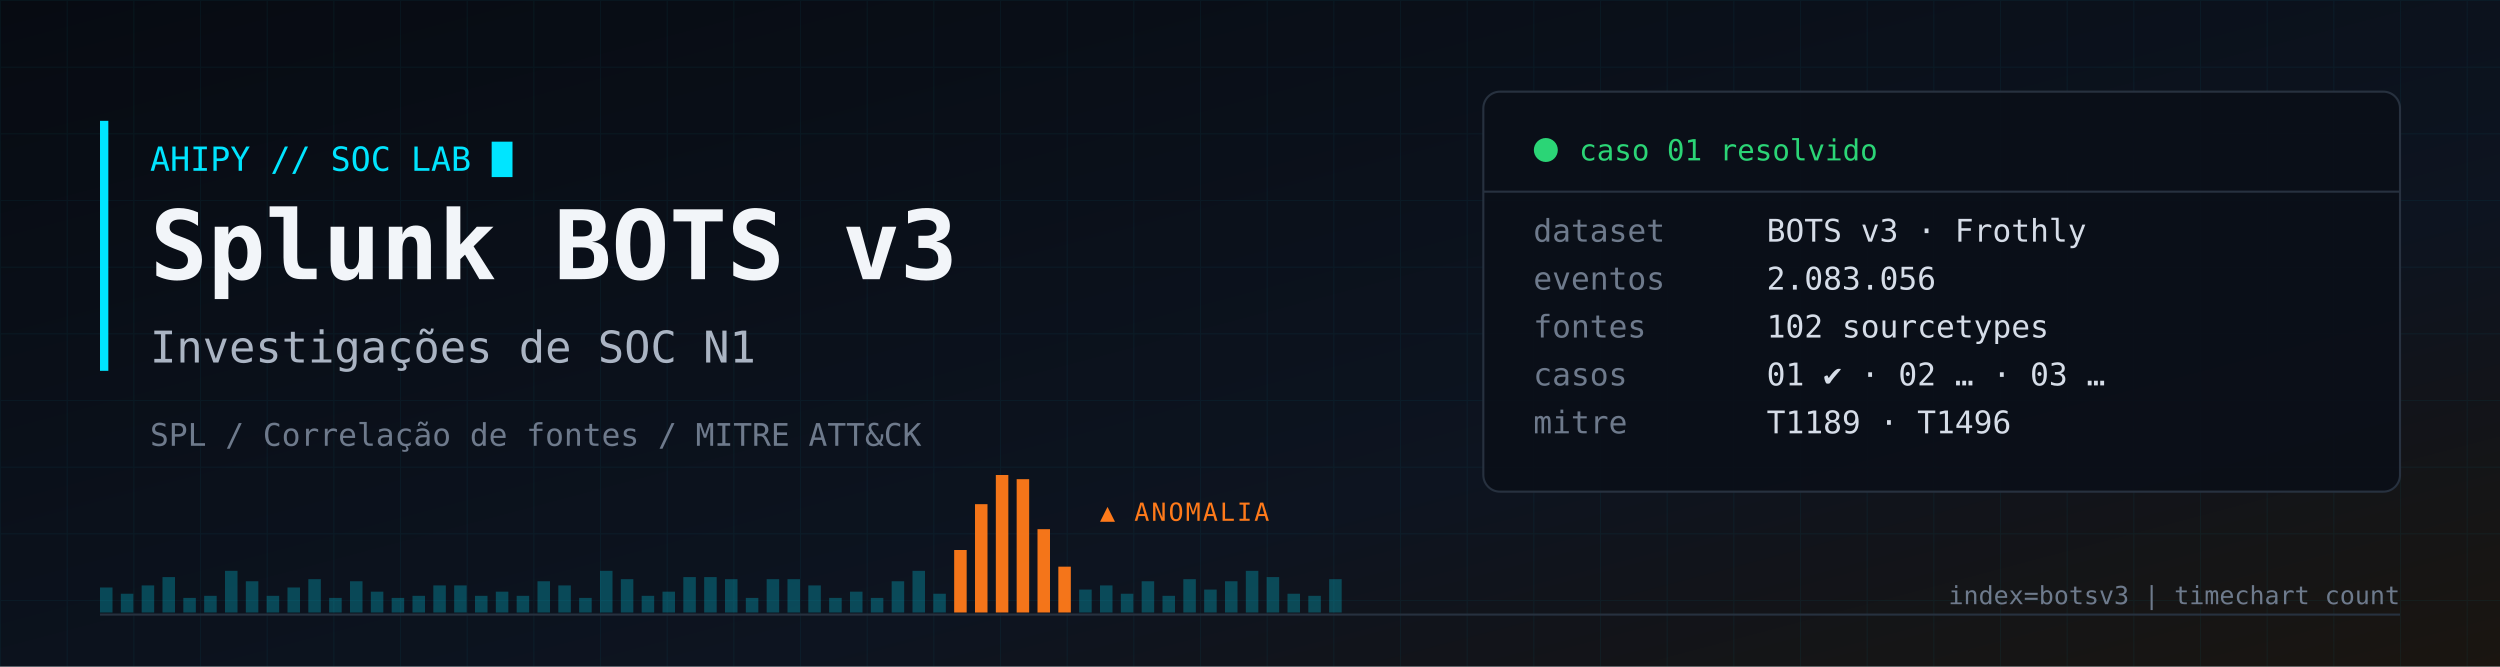
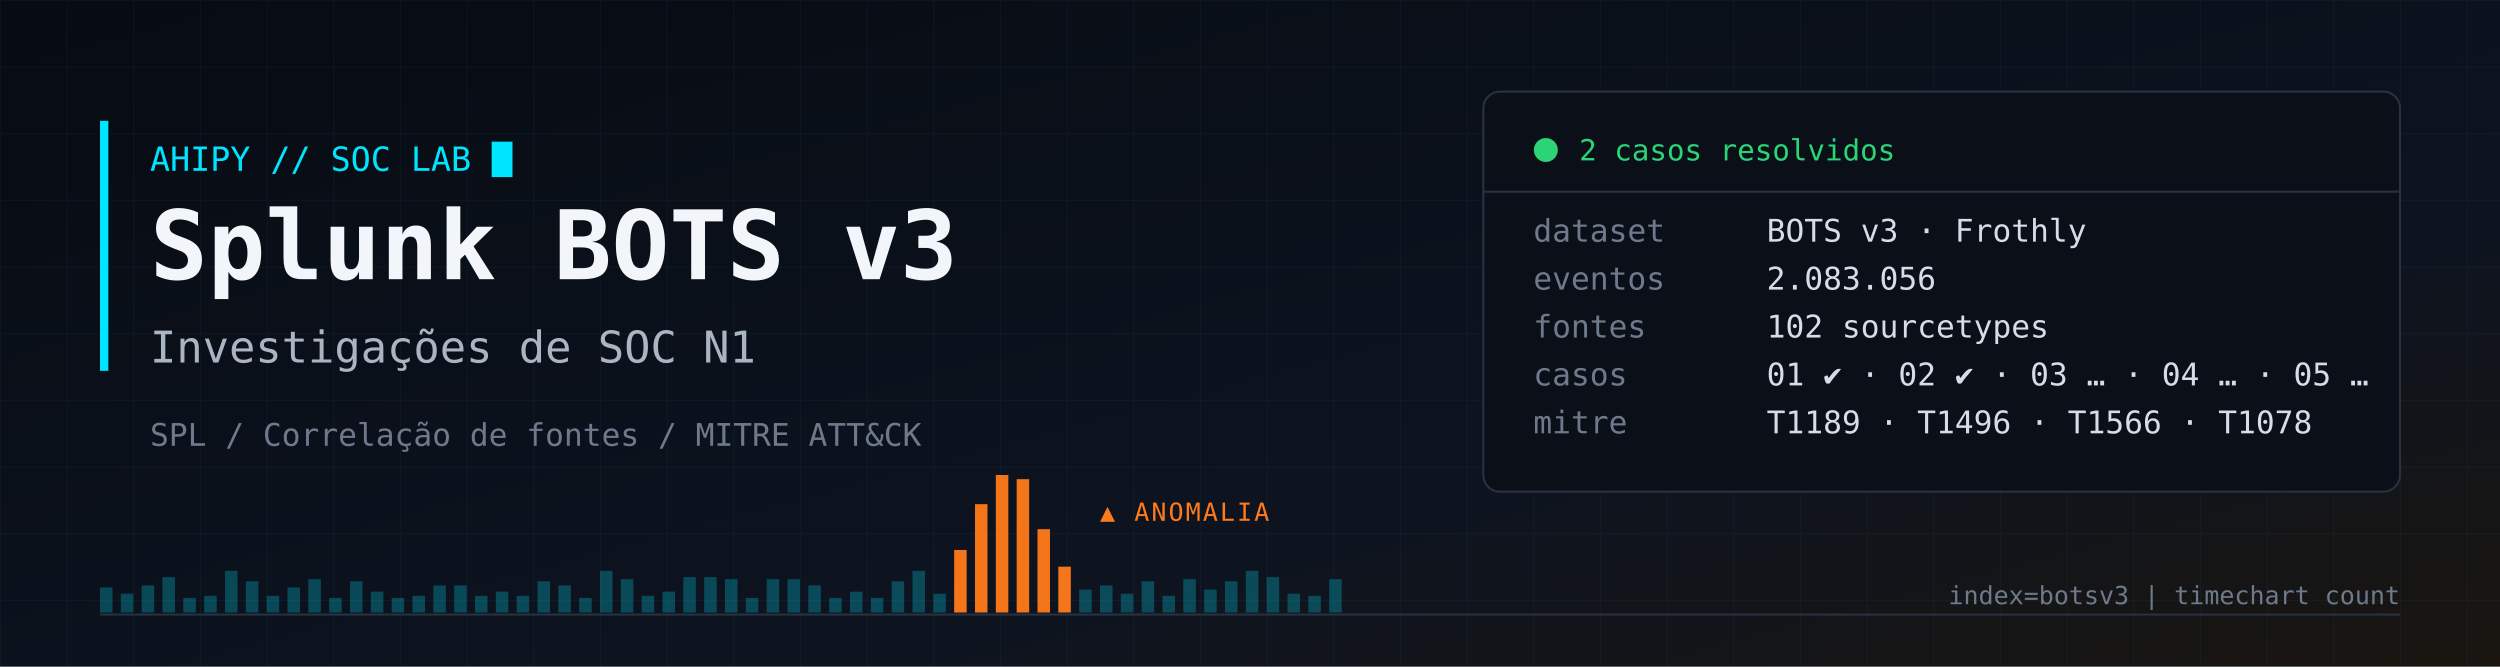
<svg xmlns="http://www.w3.org/2000/svg" viewBox="0 0 1200 320" role="img" aria-labelledby="t d">
  <style>
.m{font-family:'Cascadia Code','SF Mono',Consolas,'DejaVu Sans Mono',Menlo,monospace}
.k{font-size:15px;fill:#6e7a8c}
.v{font-size:15px;fill:#d6dde8}
.b{fill:#00e5ff;fill-opacity:.26;transform-box:fill-box;transform-origin:bottom;animation:wave 4.5s ease-in-out infinite}
@keyframes wave{0%,100%{transform:scaleY(1)}50%{transform:scaleY(.55)}}
.s{fill:#ff7a1a;fill-opacity:.95;transform-box:fill-box;transform-origin:bottom;animation:spike 9s ease-in-out infinite}
@keyframes spike{0%,30%{transform:scaleY(.18);fill:#00e5ff;fill-opacity:.26}40%,85%{transform:scaleY(1);fill:#ff7a1a;fill-opacity:.95}95%,100%{transform:scaleY(.18);fill:#00e5ff;fill-opacity:.26}}
.tag{font-size:12px;fill:#ff7a1a;letter-spacing:1px;animation:tag 9s ease-in-out infinite}
@keyframes tag{0%,38%{opacity:0}44%,84%{opacity:1}92%,100%{opacity:0}}
.ring{fill:none;stroke:#2bd576;stroke-width:1.5;transform-box:fill-box;transform-origin:center;animation:ring 2.2s ease-out infinite}
@keyframes ring{from{transform:scale(1);opacity:.8}to{transform:scale(3);opacity:0}}
.blink{animation:blink 1.1s steps(2,jump-none) infinite}
@keyframes blink{from{opacity:1}to{opacity:0}}
@media (prefers-reduced-motion: reduce){*{animation:none!important}}
</style>
  <defs>
    <linearGradient id="bg" x1="0" y1="0" x2="1" y2="1">
      <stop offset="0" stop-color="#070b12" />
      <stop offset="0.65" stop-color="#0d1420" />
      <stop offset="1" stop-color="#1a1510" />
    </linearGradient>
    <pattern id="grid" width="32" height="32" patternUnits="userSpaceOnUse">
      <path d="M32 0H0V32" fill="none" stroke="#00e5ff" stroke-opacity="0.045" />
    </pattern>
  </defs>
  <rect width="1200" height="320" fill="url(#bg)" />
  <rect width="1200" height="320" fill="url(#grid)" />
  <rect x="48" y="58" width="4" height="120" fill="#00e5ff" />
  <text x="72" y="82" class="m" font-size="16" fill="#00e5ff">AHIPY // SOC LAB</text>
  <rect class="blink" x="236" y="68" width="10" height="17" fill="#00e5ff" />
  <text x="72" y="134" class="m" font-size="46" font-weight="700" fill="#f2f5f9">Splunk BOTS v3</text>
  <text x="72" y="174" class="m" font-size="21" fill="#aab4c3">Investigações de SOC N1</text>
  <text x="72" y="214" class="m" font-size="15" fill="#6e7a8c">SPL  /  Correlação de fontes  /  MITRE ATT&amp;CK</text>
  <rect x="712" y="44" width="440" height="192" rx="8" fill="#0a0f18" fill-opacity="0.9" stroke="#27313f" />
  <circle class="ring" cx="742" cy="72" r="5" />
  <circle cx="742" cy="72" r="5" fill="#2bd576" />
-   <text x="758" y="77" class="m" font-size="14" fill="#2bd576">caso 01 resolvido</text>
+   <text x="758" y="77" class="m" font-size="14" fill="#2bd576">2 casos resolvidos</text>
  <line x1="712" y1="92" x2="1152" y2="92" stroke="#27313f" />
  <text x="736" y="116" class="m k">dataset</text>
  <text x="848" y="116" class="m v">BOTS v3 · Frothly</text>
  <text x="736" y="139" class="m k">eventos</text>
  <text x="848" y="139" class="m v">2.083.056</text>
  <text x="736" y="162" class="m k">fontes</text>
  <text x="848" y="162" class="m v">102 sourcetypes</text>
  <text x="736" y="185" class="m k">casos</text>
-   <text x="848" y="185" class="m v">01 ✔  ·  02 …  ·  03 …</text>
+   <text x="848" y="185" class="m v">01 ✔ · 02 ✔ · 03 … · 04 … · 05 …</text>
  <text x="736" y="208" class="m k">mitre</text>
-   <text x="848" y="208" class="m v">T1189 · T1496</text>
+   <text x="848" y="208" class="m v">T1189 · T1496 · T1566 · T1078</text>
  <rect class="b" x="48" y="282" width="6" height="12" style="animation-delay:-0.00s" />
  <rect class="b" x="58" y="285" width="6" height="9" style="animation-delay:-0.09s" />
  <rect class="b" x="68" y="281" width="6" height="13" style="animation-delay:-0.18s" />
  <rect class="b" x="78" y="277" width="6" height="17" style="animation-delay:-0.27s" />
  <rect class="b" x="88" y="287" width="6" height="7" style="animation-delay:-0.36s" />
  <rect class="b" x="98" y="286" width="6" height="8" style="animation-delay:-0.45s" />
  <rect class="b" x="108" y="274" width="6" height="20" style="animation-delay:-0.54s" />
  <rect class="b" x="118" y="279" width="6" height="15" style="animation-delay:-0.63s" />
  <rect class="b" x="128" y="286" width="6" height="8" style="animation-delay:-0.72s" />
  <rect class="b" x="138" y="282" width="6" height="12" style="animation-delay:-0.81s" />
  <rect class="b" x="148" y="278" width="6" height="16" style="animation-delay:-0.90s" />
  <rect class="b" x="158" y="287" width="6" height="7" style="animation-delay:-0.99s" />
  <rect class="b" x="168" y="279" width="6" height="15" style="animation-delay:-1.08s" />
  <rect class="b" x="178" y="284" width="6" height="10" style="animation-delay:-1.17s" />
  <rect class="b" x="188" y="287" width="6" height="7" style="animation-delay:-1.26s" />
  <rect class="b" x="198" y="286" width="6" height="8" style="animation-delay:-1.35s" />
  <rect class="b" x="208" y="281" width="6" height="13" style="animation-delay:-1.44s" />
  <rect class="b" x="218" y="281" width="6" height="13" style="animation-delay:-1.53s" />
  <rect class="b" x="228" y="286" width="6" height="8" style="animation-delay:-1.62s" />
  <rect class="b" x="238" y="284" width="6" height="10" style="animation-delay:-1.71s" />
  <rect class="b" x="248" y="286" width="6" height="8" style="animation-delay:-1.80s" />
  <rect class="b" x="258" y="279" width="6" height="15" style="animation-delay:-1.89s" />
  <rect class="b" x="268" y="281" width="6" height="13" style="animation-delay:-1.98s" />
  <rect class="b" x="278" y="287" width="6" height="7" style="animation-delay:-2.07s" />
  <rect class="b" x="288" y="274" width="6" height="20" style="animation-delay:-2.16s" />
  <rect class="b" x="298" y="278" width="6" height="16" style="animation-delay:-2.25s" />
  <rect class="b" x="308" y="286" width="6" height="8" style="animation-delay:-2.34s" />
  <rect class="b" x="318" y="284" width="6" height="10" style="animation-delay:-2.43s" />
  <rect class="b" x="328" y="277" width="6" height="17" style="animation-delay:-2.52s" />
  <rect class="b" x="338" y="277" width="6" height="17" style="animation-delay:-2.61s" />
  <rect class="b" x="348" y="278" width="6" height="16" style="animation-delay:-2.70s" />
  <rect class="b" x="358" y="287" width="6" height="7" style="animation-delay:-2.79s" />
  <rect class="b" x="368" y="278" width="6" height="16" style="animation-delay:-2.88s" />
  <rect class="b" x="378" y="278" width="6" height="16" style="animation-delay:-2.97s" />
  <rect class="b" x="388" y="281" width="6" height="13" style="animation-delay:-3.06s" />
  <rect class="b" x="398" y="287" width="6" height="7" style="animation-delay:-3.15s" />
  <rect class="b" x="408" y="284" width="6" height="10" style="animation-delay:-3.24s" />
  <rect class="b" x="418" y="287" width="6" height="7" style="animation-delay:-3.33s" />
  <rect class="b" x="428" y="279" width="6" height="15" style="animation-delay:-3.42s" />
  <rect class="b" x="438" y="274" width="6" height="20" style="animation-delay:-3.51s" />
  <rect class="b" x="448" y="285" width="6" height="9" style="animation-delay:-3.60s" />
  <rect class="s" x="458" y="264" width="6" height="30" style="animation-delay:-0.09s" />
  <rect class="s" x="468" y="242" width="6" height="52" style="animation-delay:-0.18s" />
  <rect class="s" x="478" y="228" width="6" height="66" style="animation-delay:-0.27s" />
  <rect class="s" x="488" y="230" width="6" height="64" style="animation-delay:-0.36s" />
  <rect class="s" x="498" y="254" width="6" height="40" style="animation-delay:-0.45s" />
  <rect class="s" x="508" y="272" width="6" height="22" style="animation-delay:-0.54s" />
  <rect class="b" x="518" y="283" width="6" height="11" style="animation-delay:-4.23s" />
  <rect class="b" x="528" y="281" width="6" height="13" style="animation-delay:-4.32s" />
  <rect class="b" x="538" y="285" width="6" height="9" style="animation-delay:-4.41s" />
  <rect class="b" x="548" y="279" width="6" height="15" style="animation-delay:-0.00s" />
  <rect class="b" x="558" y="286" width="6" height="8" style="animation-delay:-0.09s" />
  <rect class="b" x="568" y="278" width="6" height="16" style="animation-delay:-0.18s" />
  <rect class="b" x="578" y="283" width="6" height="11" style="animation-delay:-0.27s" />
  <rect class="b" x="588" y="279" width="6" height="15" style="animation-delay:-0.36s" />
  <rect class="b" x="598" y="274" width="6" height="20" style="animation-delay:-0.45s" />
  <rect class="b" x="608" y="277" width="6" height="17" style="animation-delay:-0.54s" />
  <rect class="b" x="618" y="285" width="6" height="9" style="animation-delay:-0.63s" />
  <rect class="b" x="628" y="286" width="6" height="8" style="animation-delay:-0.72s" />
  <rect class="b" x="638" y="278" width="6" height="16" style="animation-delay:-0.81s" />
  <text x="528" y="250" class="m tag">▲ ANOMALIA</text>
  <line x1="48" y1="295" x2="1152" y2="295" stroke="#27313f" />
  <text x="1152" y="290" class="m" font-size="12" fill="#6e7a8c" text-anchor="end">index=botsv3 | timechart count</text>
</svg>
